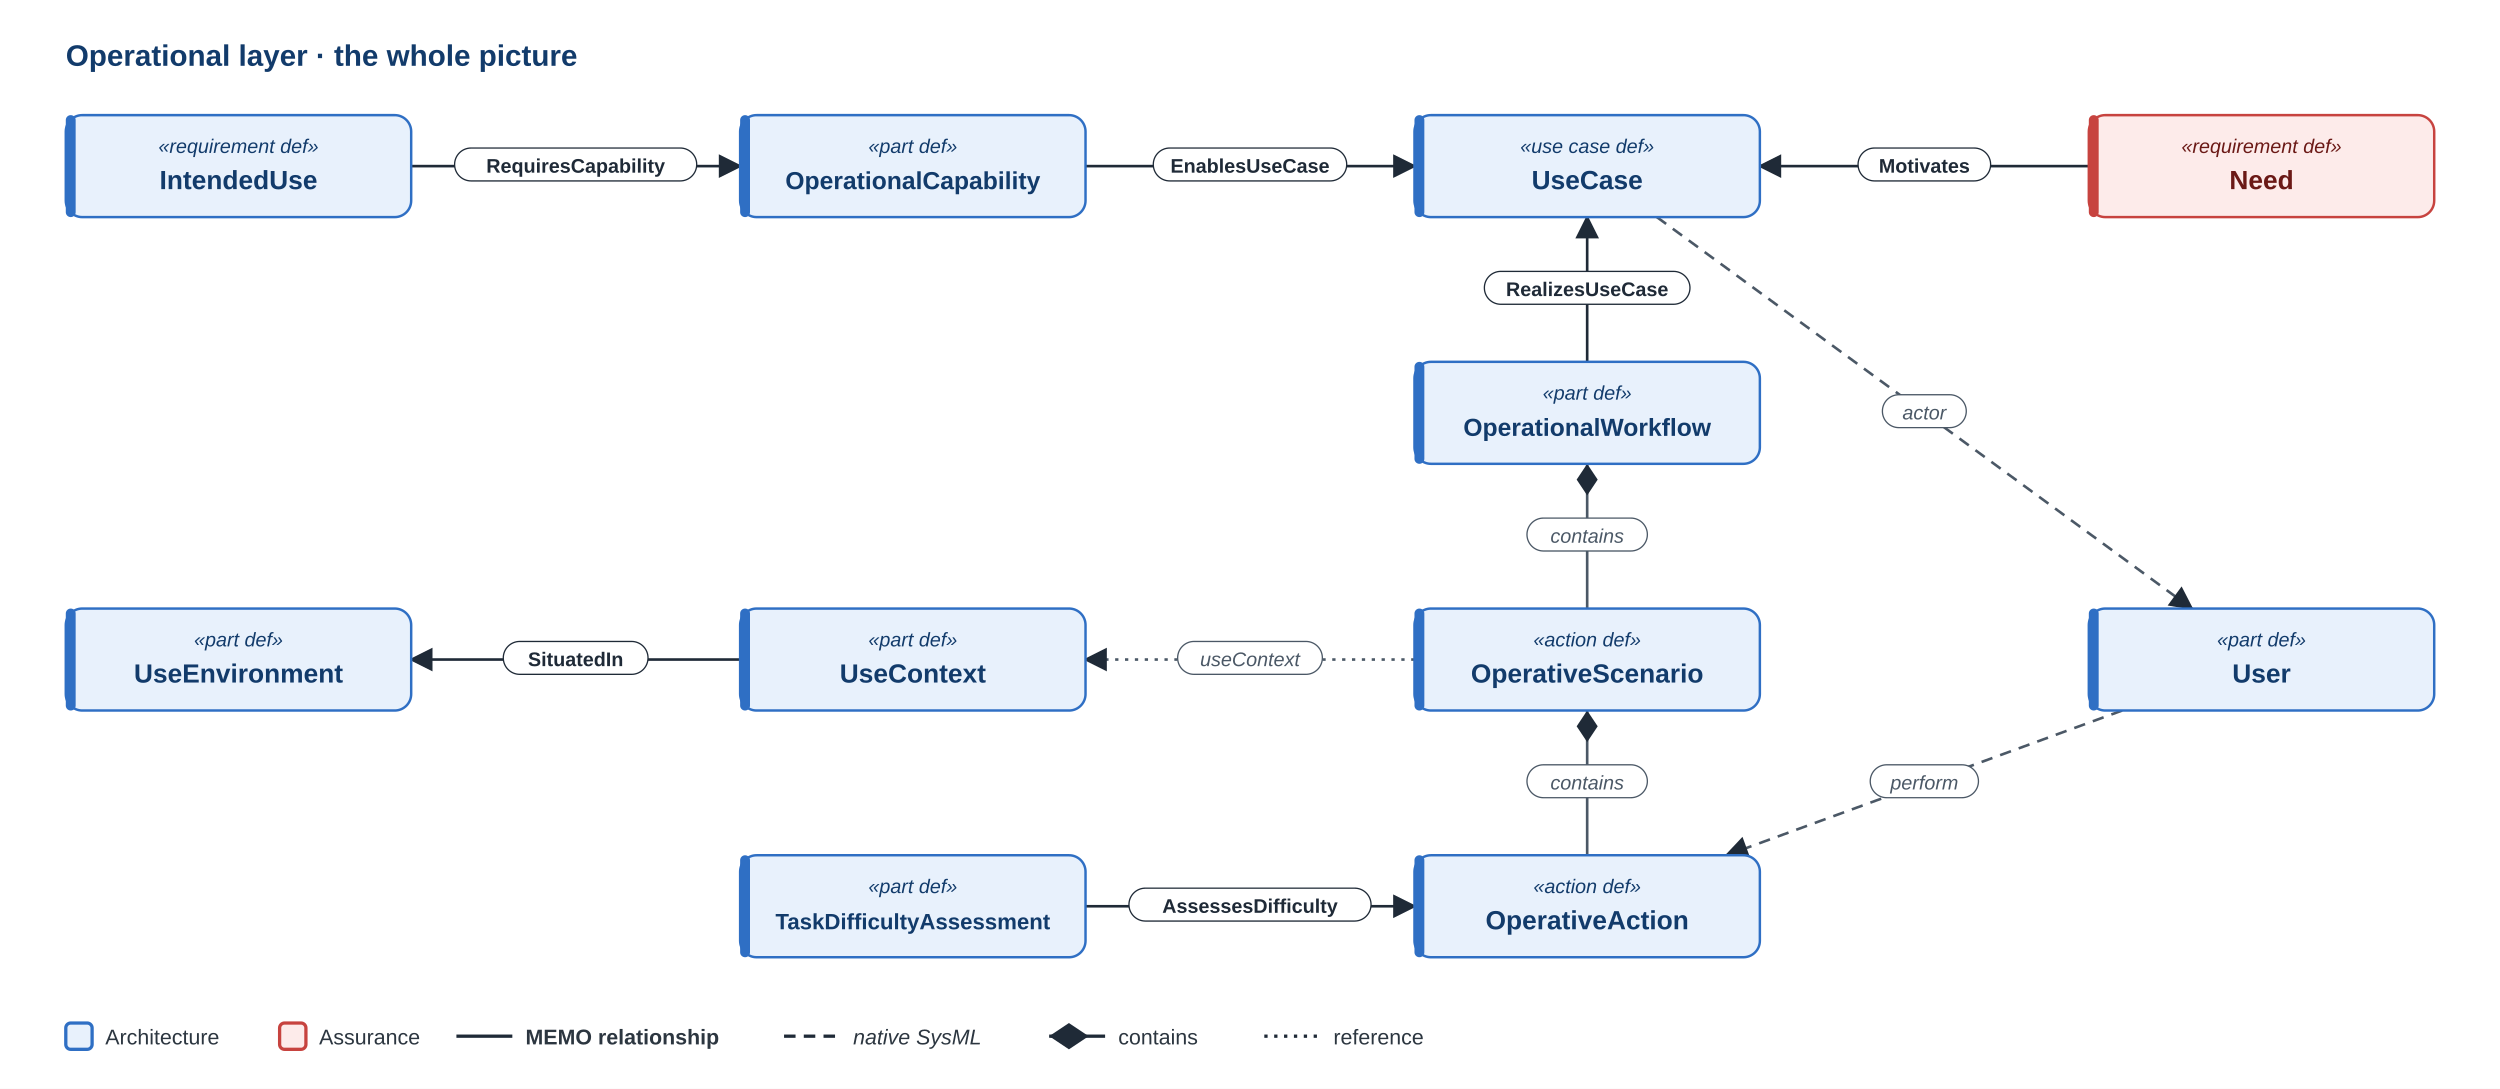
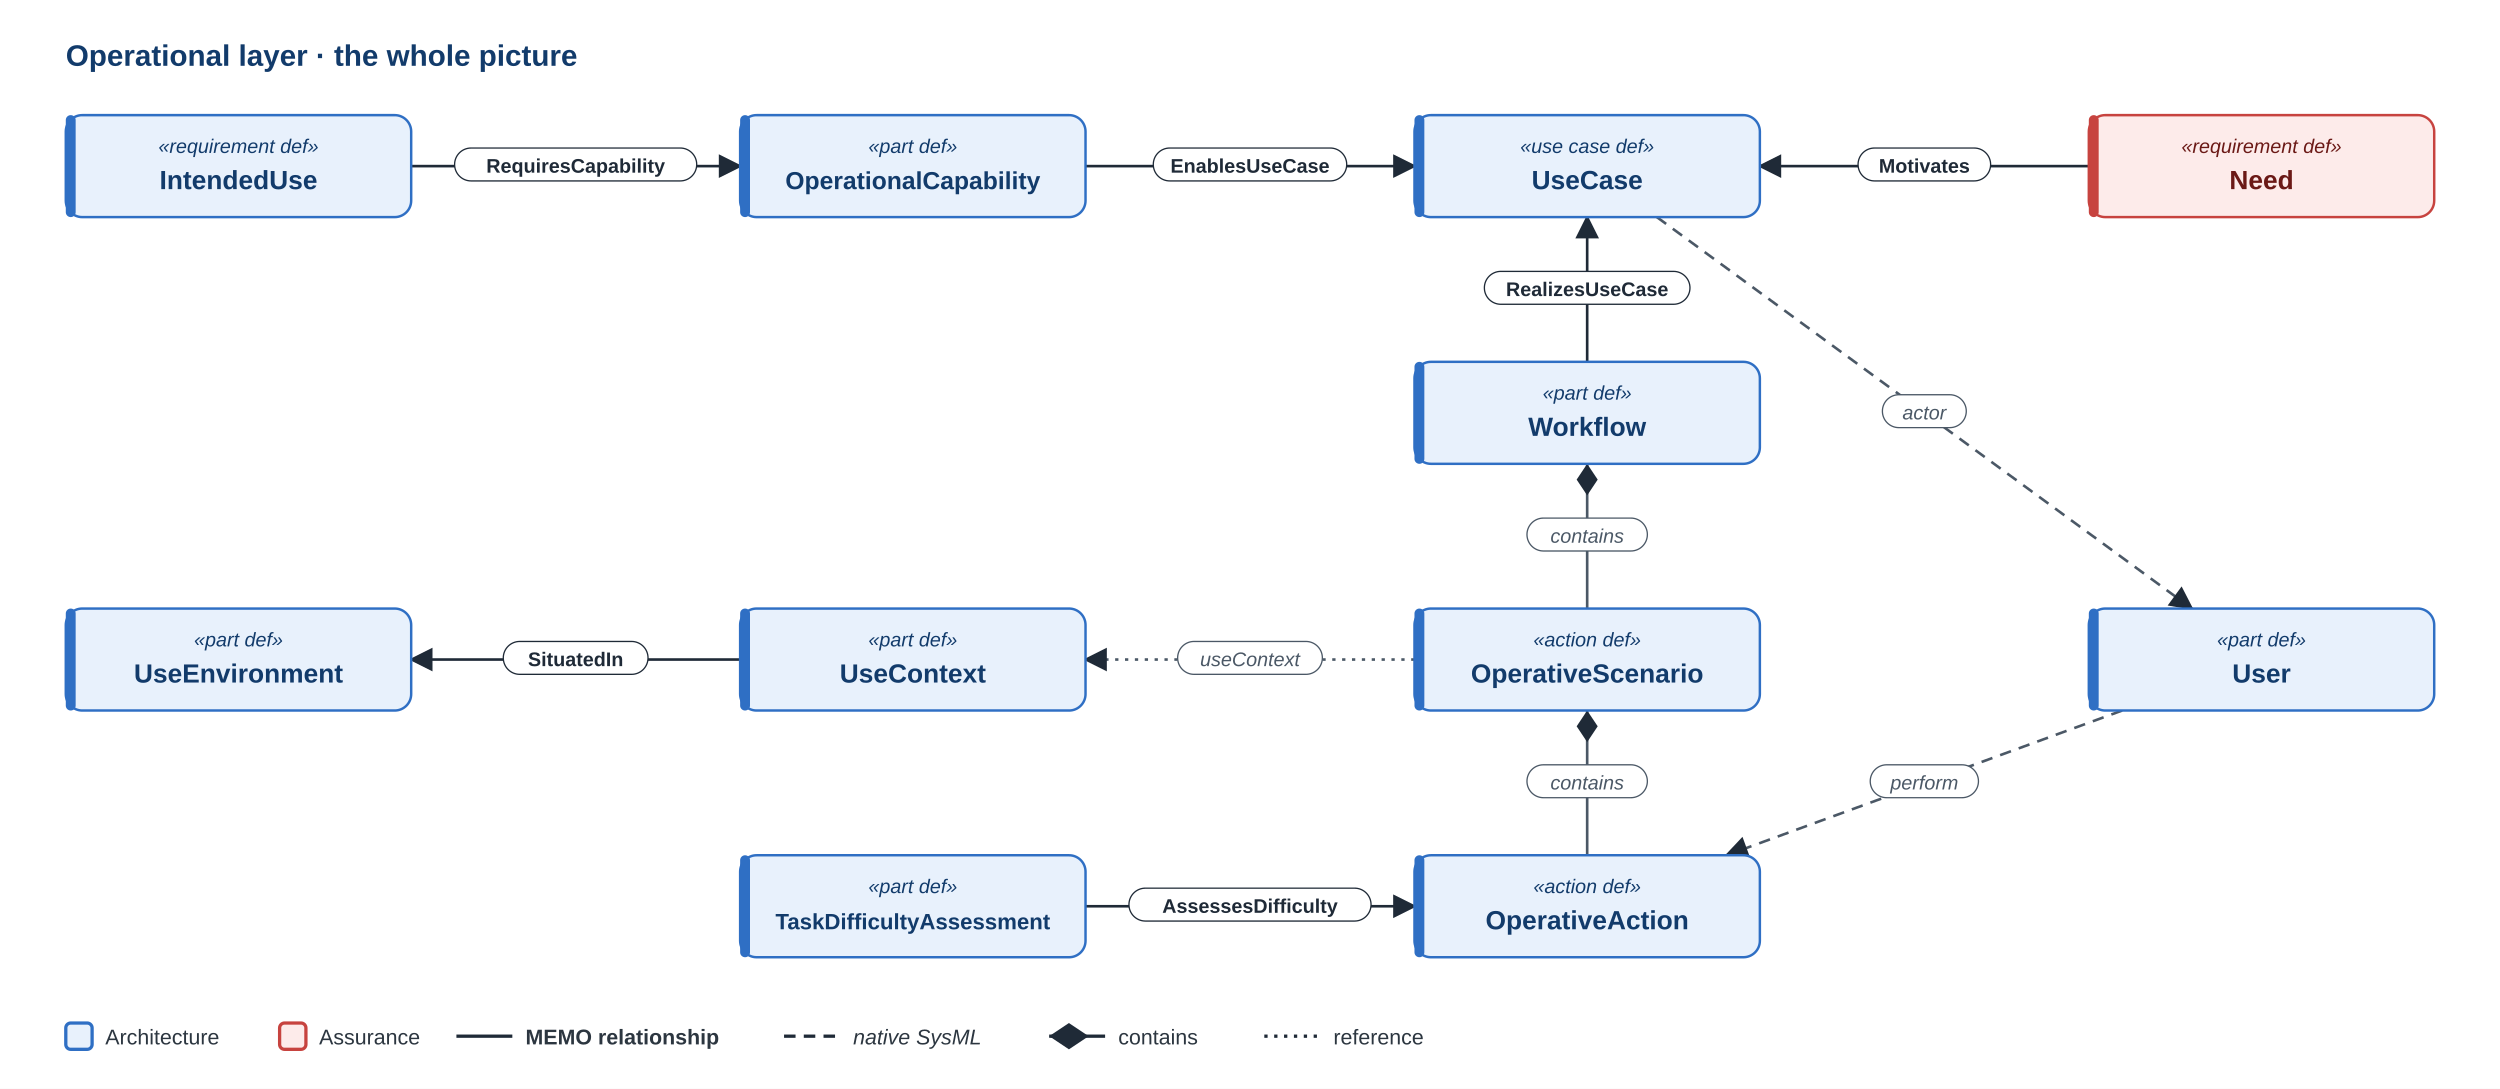
<svg xmlns="http://www.w3.org/2000/svg" viewBox="0 0 1520 662" width="1520" height="662" font-family="Nunito, 'Segoe UI', Arial, sans-serif" role="img" aria-label="Operational layer, step 4: Supporting detail: task difficulty">
  <defs>
    <marker id="arrow" viewBox="0 0 10 10" refX="9" refY="5" markerWidth="9" markerHeight="9" orient="auto-start-reverse">
      <path d="M0,0 L10,5 L0,10 z" fill="#1f2a37" />
    </marker>
    <marker id="diamond" viewBox="0 0 14 10" refX="13" refY="5" markerWidth="14" markerHeight="10" orient="auto-start-reverse">
      <path d="M1,5 L7,1 L13,5 L7,9 z" fill="#1f2a37" />
    </marker>
  </defs>
  <rect width="100%" height="100%" fill="#ffffff" />
  <text x="40" y="40" font-size="18" font-weight="800" fill="#123b6b">Operational layer · the whole picture</text>
  <g opacity="1">
    <line x1="965" y1="220" x2="965" y2="132" stroke="#1f2a37" stroke-width="1.6" marker-end="url(#arrow)" />
    <rect x="902.5" y="165" width="125" height="20" rx="10" fill="#ffffff" stroke="#1f2a37" stroke-width="0.8" />
    <text x="965" y="180" text-anchor="middle" font-size="12" font-weight="700" fill="#1f2a37">RealizesUseCase</text>
  </g>
  <g opacity="1">
    <line x1="965" y1="282" x2="965" y2="370" stroke="#4b5866" stroke-width="1.6" marker-start="url(#diamond)" />
    <rect x="928.4" y="315" width="73.2" height="20" rx="10" fill="#ffffff" stroke="#4b5866" stroke-width="0.8" />
    <text x="965" y="330" text-anchor="middle" font-size="12" font-style="italic" fill="#4b5866">contains</text>
  </g>
  <g opacity="1">
    <line x1="965" y1="432" x2="965" y2="520" stroke="#4b5866" stroke-width="1.6" marker-start="url(#diamond)" />
    <rect x="928.4" y="465" width="73.2" height="20" rx="10" fill="#ffffff" stroke="#4b5866" stroke-width="0.8" />
    <text x="965" y="480" text-anchor="middle" font-size="12" font-style="italic" fill="#4b5866">contains</text>
  </g>
  <g opacity="1">
    <line x1="1007.367" y1="132" x2="1332.633" y2="370" stroke="#4b5866" stroke-width="1.6" stroke-dasharray="7 5" marker-end="url(#arrow)" />
    <rect x="1144.5" y="240" width="51" height="20" rx="10" fill="#ffffff" stroke="#4b5866" stroke-width="0.8" />
    <text x="1170" y="255" text-anchor="middle" font-size="12" font-style="italic" fill="#4b5866">actor</text>
  </g>
  <g opacity="1">
    <line x1="1290.267" y1="432" x2="1049.733" y2="520" stroke="#4b5866" stroke-width="1.6" stroke-dasharray="7 5" marker-end="url(#arrow)" />
    <rect x="1137.1" y="465" width="65.8" height="20" rx="10" fill="#ffffff" stroke="#4b5866" stroke-width="0.8" />
    <text x="1170" y="480" text-anchor="middle" font-size="12" font-style="italic" fill="#4b5866">perform</text>
  </g>
  <g opacity="1">
    <line x1="1270" y1="101" x2="1070" y2="101" stroke="#1f2a37" stroke-width="1.6" marker-end="url(#arrow)" />
    <rect x="1129.7" y="90" width="80.6" height="20" rx="10" fill="#ffffff" stroke="#1f2a37" stroke-width="0.8" />
    <text x="1170" y="105" text-anchor="middle" font-size="12" font-weight="700" fill="#1f2a37">Motivates</text>
  </g>
  <g opacity="1">
    <line x1="250" y1="101" x2="450" y2="101" stroke="#1f2a37" stroke-width="1.6" marker-end="url(#arrow)" />
    <rect x="276.4" y="90" width="147.2" height="20" rx="10" fill="#ffffff" stroke="#1f2a37" stroke-width="0.8" />
    <text x="350" y="105" text-anchor="middle" font-size="12" font-weight="700" fill="#1f2a37">RequiresCapability</text>
  </g>
  <g opacity="1">
    <line x1="660" y1="101" x2="860" y2="101" stroke="#1f2a37" stroke-width="1.6" marker-end="url(#arrow)" />
    <rect x="701.2" y="90" width="117.6" height="20" rx="10" fill="#ffffff" stroke="#1f2a37" stroke-width="0.8" />
    <text x="760" y="105" text-anchor="middle" font-size="12" font-weight="700" fill="#1f2a37">EnablesUseCase</text>
  </g>
  <g opacity="1">
    <line x1="860" y1="401" x2="660" y2="401" stroke="#4b5866" stroke-width="1.6" stroke-dasharray="2 4" marker-end="url(#arrow)" />
    <rect x="716" y="390" width="88" height="20" rx="10" fill="#ffffff" stroke="#4b5866" stroke-width="0.8" />
    <text x="760" y="405" text-anchor="middle" font-size="12" font-style="italic" fill="#4b5866">useContext</text>
  </g>
  <g opacity="1">
    <line x1="450" y1="401" x2="250" y2="401" stroke="#1f2a37" stroke-width="1.6" marker-end="url(#arrow)" />
    <rect x="306" y="390" width="88" height="20" rx="10" fill="#ffffff" stroke="#1f2a37" stroke-width="0.8" />
    <text x="350" y="405" text-anchor="middle" font-size="12" font-weight="700" fill="#1f2a37">SituatedIn</text>
  </g>
  <g opacity="1">
    <line x1="660" y1="551" x2="860" y2="551" stroke="#1f2a37" stroke-width="1.6" marker-end="url(#arrow)" />
    <rect x="686.4" y="540" width="147.2" height="20" rx="10" fill="#ffffff" stroke="#1f2a37" stroke-width="0.8" />
    <text x="760" y="555" text-anchor="middle" font-size="12" font-weight="700" fill="#1f2a37">AssessesDifficulty</text>
  </g>
  <g opacity="1">
    <rect x="860" y="70" width="210" height="62" rx="10" fill="#e8f1fc" stroke="#2f6fc4" stroke-width="1.5" />
    <rect x="860" y="70" width="6" height="62" rx="3" fill="#2f6fc4" />
    <text x="965" y="93" text-anchor="middle" font-size="12" fill="#123b6b" font-style="italic">«use case def»</text>
    <text x="965" y="115" text-anchor="middle" font-size="16" font-weight="700" fill="#123b6b">UseCase</text>
  </g>
  <g opacity="1">
    <rect x="860" y="220" width="210" height="62" rx="10" fill="#e8f1fc" stroke="#2f6fc4" stroke-width="1.5" />
    <rect x="860" y="220" width="6" height="62" rx="3" fill="#2f6fc4" />
    <text x="965" y="243" text-anchor="middle" font-size="12" fill="#123b6b" font-style="italic">«part def»</text>
-     <text x="965" y="265" text-anchor="middle" font-size="15" font-weight="700" fill="#123b6b">OperationalWorkflow</text>
+     <text x="965" y="265" text-anchor="middle" font-size="16" font-weight="700" fill="#123b6b">Workflow</text>
  </g>
  <g opacity="1">
    <rect x="860" y="370" width="210" height="62" rx="10" fill="#e8f1fc" stroke="#2f6fc4" stroke-width="1.5" />
    <rect x="860" y="370" width="6" height="62" rx="3" fill="#2f6fc4" />
    <text x="965" y="393" text-anchor="middle" font-size="12" fill="#123b6b" font-style="italic">«action def»</text>
    <text x="965" y="415" text-anchor="middle" font-size="16" font-weight="700" fill="#123b6b">OperativeScenario</text>
  </g>
  <g opacity="1">
    <rect x="860" y="520" width="210" height="62" rx="10" fill="#e8f1fc" stroke="#2f6fc4" stroke-width="1.5" />
    <rect x="860" y="520" width="6" height="62" rx="3" fill="#2f6fc4" />
    <text x="965" y="543" text-anchor="middle" font-size="12" fill="#123b6b" font-style="italic">«action def»</text>
    <text x="965" y="565" text-anchor="middle" font-size="16" font-weight="700" fill="#123b6b">OperativeAction</text>
  </g>
  <g opacity="1">
    <rect x="1270" y="370" width="210" height="62" rx="10" fill="#e8f1fc" stroke="#2f6fc4" stroke-width="1.5" />
    <rect x="1270" y="370" width="6" height="62" rx="3" fill="#2f6fc4" />
    <text x="1375" y="393" text-anchor="middle" font-size="12" fill="#123b6b" font-style="italic">«part def»</text>
    <text x="1375" y="415" text-anchor="middle" font-size="16" font-weight="700" fill="#123b6b">User</text>
  </g>
  <g opacity="1">
    <rect x="1270" y="70" width="210" height="62" rx="10" fill="#fdebea" stroke="#c7433f" stroke-width="1.5" />
    <rect x="1270" y="70" width="6" height="62" rx="3" fill="#c7433f" />
    <text x="1375" y="93" text-anchor="middle" font-size="12" fill="#6b1916" font-style="italic">«requirement def»</text>
    <text x="1375" y="115" text-anchor="middle" font-size="16" font-weight="700" fill="#6b1916">Need</text>
  </g>
  <g opacity="1">
    <rect x="40" y="70" width="210" height="62" rx="10" fill="#e8f1fc" stroke="#2f6fc4" stroke-width="1.5" />
    <rect x="40" y="70" width="6" height="62" rx="3" fill="#2f6fc4" />
    <text x="145" y="93" text-anchor="middle" font-size="12" fill="#123b6b" font-style="italic">«requirement def»</text>
    <text x="145" y="115" text-anchor="middle" font-size="16" font-weight="700" fill="#123b6b">IntendedUse</text>
  </g>
  <g opacity="1">
    <rect x="450" y="70" width="210" height="62" rx="10" fill="#e8f1fc" stroke="#2f6fc4" stroke-width="1.5" />
    <rect x="450" y="70" width="6" height="62" rx="3" fill="#2f6fc4" />
    <text x="555" y="93" text-anchor="middle" font-size="12" fill="#123b6b" font-style="italic">«part def»</text>
    <text x="555" y="115" text-anchor="middle" font-size="15" font-weight="700" fill="#123b6b">OperationalCapability</text>
  </g>
  <g opacity="1">
    <rect x="450" y="370" width="210" height="62" rx="10" fill="#e8f1fc" stroke="#2f6fc4" stroke-width="1.5" />
    <rect x="450" y="370" width="6" height="62" rx="3" fill="#2f6fc4" />
    <text x="555" y="393" text-anchor="middle" font-size="12" fill="#123b6b" font-style="italic">«part def»</text>
    <text x="555" y="415" text-anchor="middle" font-size="16" font-weight="700" fill="#123b6b">UseContext</text>
  </g>
  <g opacity="1">
    <rect x="40" y="370" width="210" height="62" rx="10" fill="#e8f1fc" stroke="#2f6fc4" stroke-width="1.5" />
    <rect x="40" y="370" width="6" height="62" rx="3" fill="#2f6fc4" />
    <text x="145" y="393" text-anchor="middle" font-size="12" fill="#123b6b" font-style="italic">«part def»</text>
    <text x="145" y="415" text-anchor="middle" font-size="16" font-weight="700" fill="#123b6b">UseEnvironment</text>
  </g>
  <g opacity="1">
    <rect x="450" y="520" width="210" height="62" rx="10" fill="#e8f1fc" stroke="#2f6fc4" stroke-width="1.5" />
    <rect x="450" y="520" width="6" height="62" rx="3" fill="#2f6fc4" />
    <text x="555" y="543" text-anchor="middle" font-size="12" fill="#123b6b" font-style="italic">«part def»</text>
    <text x="555" y="565" text-anchor="middle" font-size="13.5" font-weight="700" fill="#123b6b">TaskDifficultyAssessment</text>
  </g>
  <rect x="40" y="622" width="16" height="16" rx="3" fill="#e8f1fc" stroke="#2f6fc4" stroke-width="2" />
  <text x="64" y="635" font-size="13" fill="#2c3640">Architecture</text>
  <rect x="170" y="622" width="16" height="16" rx="3" fill="#fdebea" stroke="#c7433f" stroke-width="2" />
  <text x="194" y="635" font-size="13" fill="#2c3640">Assurance</text>
  <line x1="277.5" y1="630" x2="311.5" y2="630" stroke="#1f2a37" stroke-width="2" />
  <text x="319.5" y="635" font-size="13" fill="#2c3640">
    <tspan font-weight="700">MEMO relationship</tspan>
  </text>
  <line x1="476.7" y1="630" x2="510.7" y2="630" stroke="#1f2a37" stroke-width="2" stroke-dasharray="7 5" />
  <text x="518.7" y="635" font-size="13" fill="#2c3640">
    <tspan font-style="italic">native SysML</tspan>
  </text>
  <line x1="637.9" y1="630" x2="671.9" y2="630" stroke="#1f2a37" stroke-width="2" marker-start="url(#diamond)" />
  <text x="679.9" y="635" font-size="13" fill="#2c3640">contains</text>
  <line x1="768.7" y1="630" x2="802.7" y2="630" stroke="#1f2a37" stroke-width="2" stroke-dasharray="2 4" />
  <text x="810.7" y="635" font-size="13" fill="#2c3640">reference</text>
</svg>
